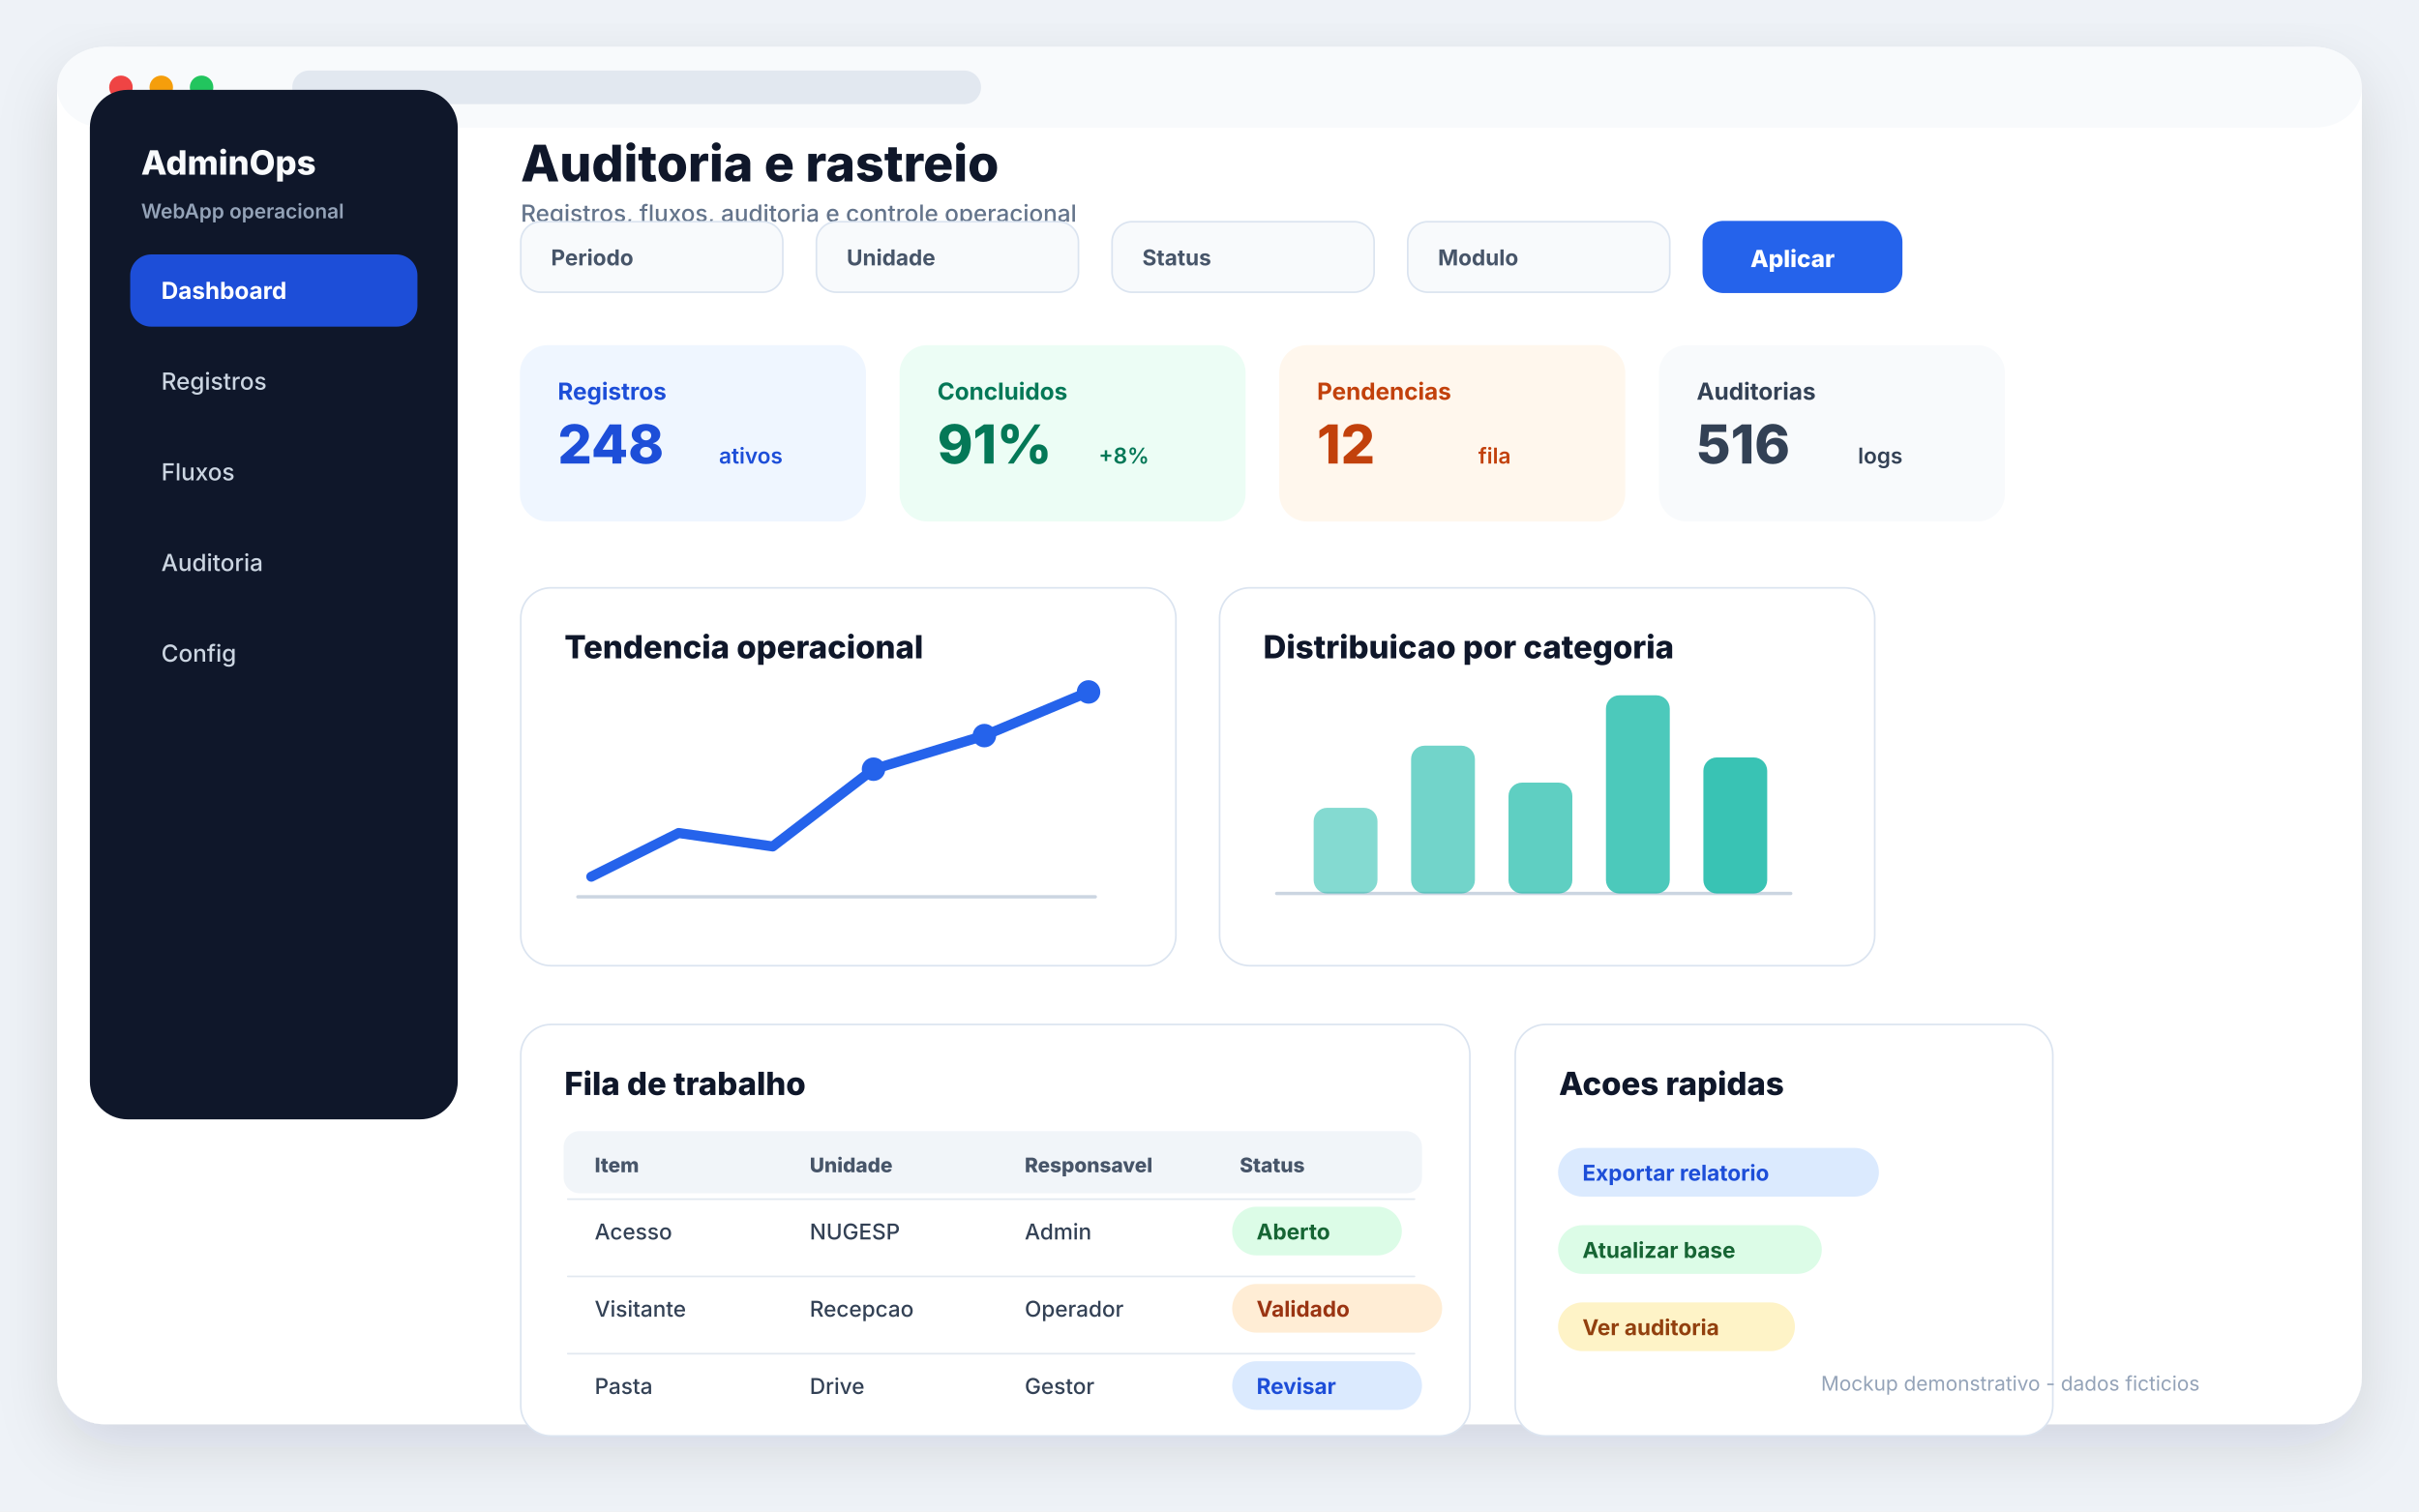
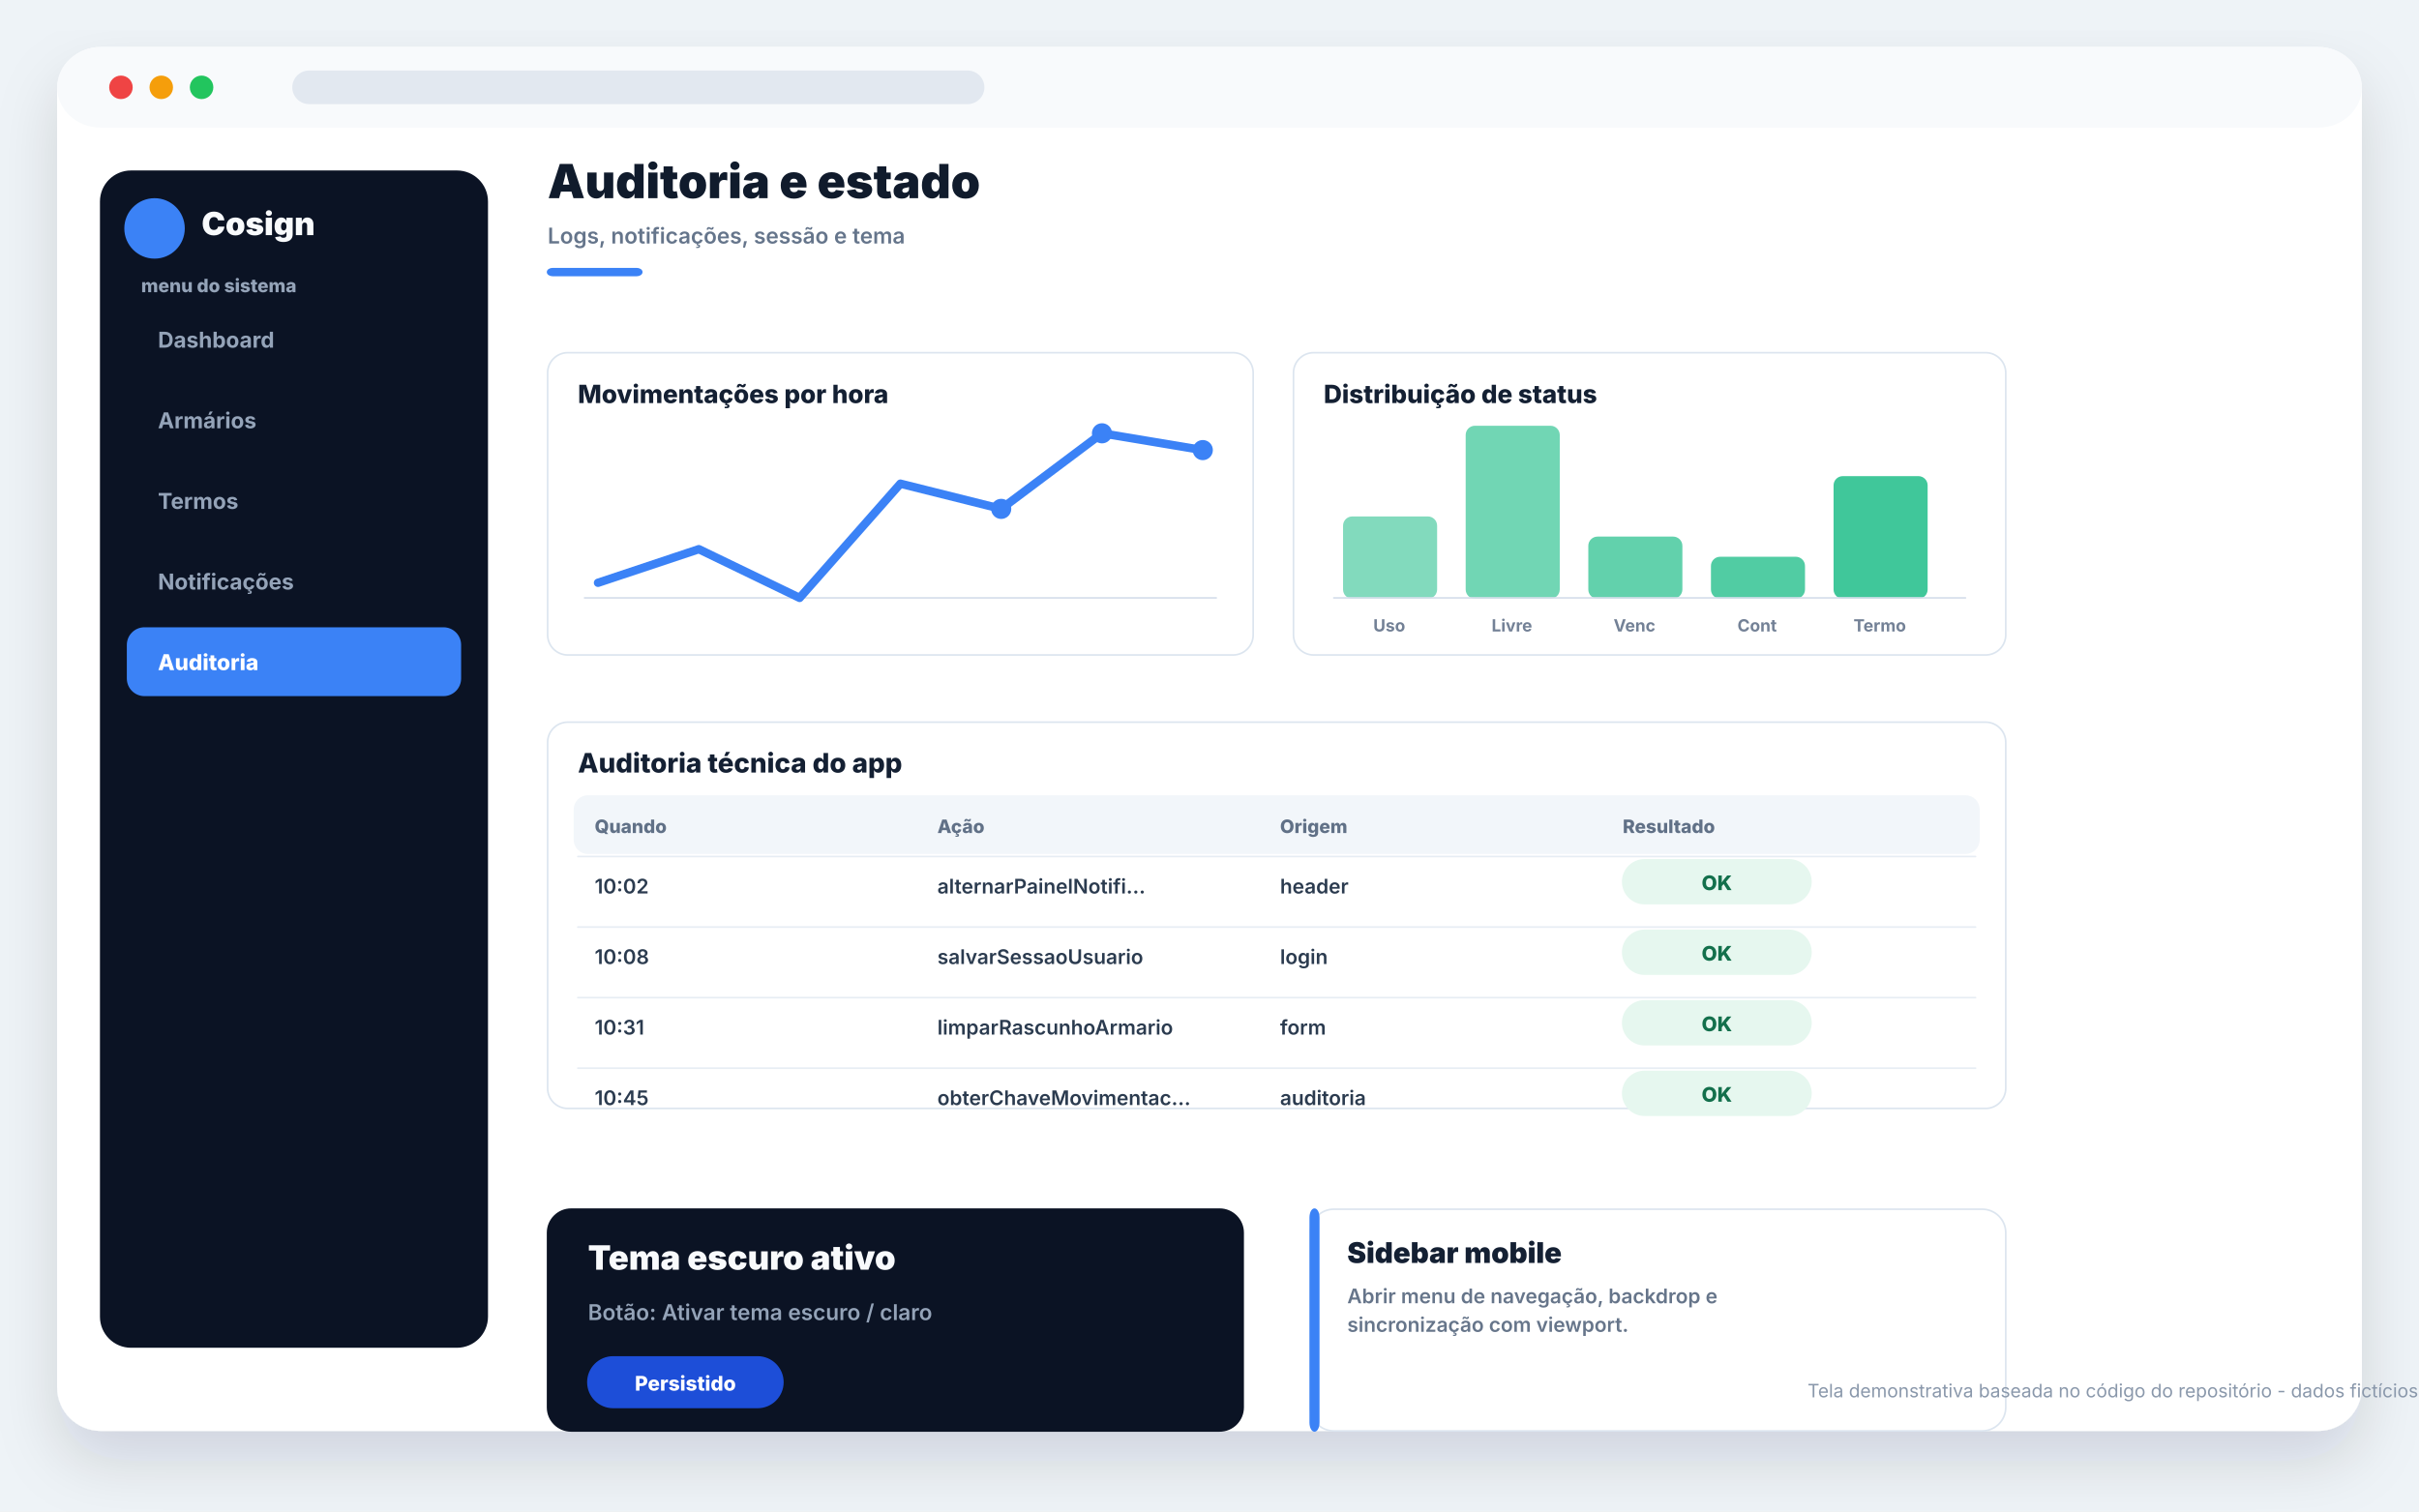
- <svg xmlns="http://www.w3.org/2000/svg" width="1440" height="900" viewBox="0 0 1440 900" role="img" aria-labelledby="title desc">
+ <svg xmlns="http://www.w3.org/2000/svg" width="1440" height="900" viewBox="0 0 1440 900" role="img">
  <defs>
-     <filter id="shadow" x="-20%" y="-20%" width="140%" height="140%">
-       <feDropShadow dx="0" dy="14" stdDeviation="18" flood-color="#0f172a" flood-opacity=".12" />
+     <filter id="shadow" x="-15%" y="-15%" width="130%" height="130%">
+       <feDropShadow dx="0" dy="18" stdDeviation="18" flood-color="#0f172a" flood-opacity=".13" />
    </filter>
+     <style>.ui{font-family:Inter,Segoe UI,Arial,sans-serif;letter-spacing:0}</style>
  </defs>
-   <rect width="1440" height="900" fill="#eef2f7" />
-   <rect x="34" y="28" width="1372" height="820" rx="28" fill="#ffffff" filter="url(#shadow)" />
-   <rect x="34" y="28" width="1372" height="48" rx="28" fill="#f8fafc" />
+   <rect width="1440" height="900" fill="#eef3f7" />
+   <rect x="34" y="28" width="1372" height="824" rx="26" fill="#ffffff" filter="url(#shadow)" />
+   <rect x="34" y="28" width="1372" height="48" rx="26" fill="#f8fafc" />
  <circle cx="72" cy="52" r="7" fill="#ef4444" />
  <circle cx="96" cy="52" r="7" fill="#f59e0b" />
  <circle cx="120" cy="52" r="7" fill="#22c55e" />
-   <rect x="174" y="42" width="410" height="20" rx="10" fill="#e2e8f0" />
-   <rect x="54" y="54" width="218" height="612" rx="22" fill="#0f172a" stroke="#0f172a" />
-   <text x="84" y="104" font-family="Inter, Segoe UI, Arial, sans-serif" font-size="20" font-weight="800" fill="#f8fafc">AdminOps</text>
-   <text x="84" y="130" font-family="Inter, Segoe UI, Arial, sans-serif" font-size="12" font-weight="600" fill="#94a3b8">WebApp operacional</text>
-   <rect x="78" y="152" width="170" height="42" rx="12" fill="#1d4ed8" stroke="#1d4ed8" />
-   <text x="96" y="178" font-family="Inter, Segoe UI, Arial, sans-serif" font-size="14" font-weight="650" fill="#ffffff">Dashboard</text>
-   <text x="96" y="232" font-family="Inter, Segoe UI, Arial, sans-serif" font-size="14" font-weight="500" fill="#cbd5e1">Registros</text>
-   <text x="96" y="286" font-family="Inter, Segoe UI, Arial, sans-serif" font-size="14" font-weight="500" fill="#cbd5e1">Fluxos</text>
-   <text x="96" y="340" font-family="Inter, Segoe UI, Arial, sans-serif" font-size="14" font-weight="500" fill="#cbd5e1">Auditoria</text>
-   <text x="96" y="394" font-family="Inter, Segoe UI, Arial, sans-serif" font-size="14" font-weight="500" fill="#cbd5e1">Config</text>
-   <text x="310" y="108" font-family="Inter, Segoe UI, Arial, sans-serif" font-size="30" font-weight="800" fill="#0f172a">Auditoria e rastreio</text>
-   <text x="310" y="132" font-family="Inter, Segoe UI, Arial, sans-serif" font-size="14" font-weight="500" fill="#64748b">Registros, fluxos, auditoria e controle operacional</text>
-   <rect x="310" y="132" width="156" height="42" rx="12" fill="#f8fafc" stroke="#dbe4f0" />
-   <text x="328" y="158" font-family="Inter, Segoe UI, Arial, sans-serif" font-size="13" font-weight="650" fill="#475569">Periodo</text>
-   <rect x="486" y="132" width="156" height="42" rx="12" fill="#f8fafc" stroke="#dbe4f0" />
-   <text x="504" y="158" font-family="Inter, Segoe UI, Arial, sans-serif" font-size="13" font-weight="650" fill="#475569">Unidade</text>
-   <rect x="662" y="132" width="156" height="42" rx="12" fill="#f8fafc" stroke="#dbe4f0" />
-   <text x="680" y="158" font-family="Inter, Segoe UI, Arial, sans-serif" font-size="13" font-weight="650" fill="#475569">Status</text>
-   <rect x="838" y="132" width="156" height="42" rx="12" fill="#f8fafc" stroke="#dbe4f0" />
-   <text x="856" y="158" font-family="Inter, Segoe UI, Arial, sans-serif" font-size="13" font-weight="650" fill="#475569">Modulo</text>
-   <rect x="1014" y="132" width="118" height="42" rx="12" fill="#2563eb" stroke="#2563eb" />
-   <text x="1042" y="159" font-family="Inter, Segoe UI, Arial, sans-serif" font-size="14" font-weight="800" fill="#fff">Aplicar</text>
-   <rect x="310" y="206" width="205" height="104" rx="16" fill="#eff6ff" stroke="#eff6ff" />
-   <text x="332" y="238" font-family="Inter, Segoe UI, Arial, sans-serif" font-size="14" font-weight="700" fill="#1d4ed8">Registros</text>
-   <text x="332" y="276" font-family="Inter, Segoe UI, Arial, sans-serif" font-size="32" font-weight="800" fill="#1d4ed8">248</text>
-   <text x="428" y="276" font-family="Inter, Segoe UI, Arial, sans-serif" font-size="13" font-weight="600" fill="#1d4ed8">ativos</text>
-   <rect x="536" y="206" width="205" height="104" rx="16" fill="#ecfdf5" stroke="#ecfdf5" />
-   <text x="558" y="238" font-family="Inter, Segoe UI, Arial, sans-serif" font-size="14" font-weight="700" fill="#047857">Concluidos</text>
-   <text x="558" y="276" font-family="Inter, Segoe UI, Arial, sans-serif" font-size="32" font-weight="800" fill="#047857">91%</text>
-   <text x="654" y="276" font-family="Inter, Segoe UI, Arial, sans-serif" font-size="13" font-weight="600" fill="#047857">+8%</text>
-   <rect x="762" y="206" width="205" height="104" rx="16" fill="#fff7ed" stroke="#fff7ed" />
-   <text x="784" y="238" font-family="Inter, Segoe UI, Arial, sans-serif" font-size="14" font-weight="700" fill="#c2410c">Pendencias</text>
-   <text x="784" y="276" font-family="Inter, Segoe UI, Arial, sans-serif" font-size="32" font-weight="800" fill="#c2410c">12</text>
-   <text x="880" y="276" font-family="Inter, Segoe UI, Arial, sans-serif" font-size="13" font-weight="600" fill="#c2410c">fila</text>
-   <rect x="988" y="206" width="205" height="104" rx="16" fill="#f8fafc" stroke="#f8fafc" />
-   <text x="1010" y="238" font-family="Inter, Segoe UI, Arial, sans-serif" font-size="14" font-weight="700" fill="#334155">Auditorias</text>
-   <text x="1010" y="276" font-family="Inter, Segoe UI, Arial, sans-serif" font-size="32" font-weight="800" fill="#334155">516</text>
-   <text x="1106" y="276" font-family="Inter, Segoe UI, Arial, sans-serif" font-size="13" font-weight="600" fill="#334155">logs</text>
-   <rect x="310" y="350" width="390" height="225" rx="18" fill="#ffffff" stroke="#dbe4f0" />
-   <text x="336" y="392" font-family="Inter, Segoe UI, Arial, sans-serif" font-size="19" font-weight="800" fill="#0f172a">Tendencia operacional</text>
-   <line x1="344" y1="534" x2="652" y2="534" stroke="#cbd5e1" stroke-width="2" stroke-linecap="round" />
-   <polyline points="352,522 404,496 460,504 520,458 586,438 648,412" fill="none" stroke="#2563eb" stroke-width="6" stroke-linecap="round" stroke-linejoin="round" />
-   <circle cx="520" cy="458" r="7" fill="#2563eb" />
-   <circle cx="586" cy="438" r="7" fill="#2563eb" />
-   <circle cx="648" cy="412" r="7" fill="#2563eb" />
-   <rect x="726" y="350" width="390" height="225" rx="18" fill="#ffffff" stroke="#dbe4f0" />
-   <text x="752" y="392" font-family="Inter, Segoe UI, Arial, sans-serif" font-size="19" font-weight="800" fill="#0f172a">Distribuicao por categoria</text>
-   <line x1="760" y1="532" x2="1066" y2="532" stroke="#cbd5e1" stroke-width="2" stroke-linecap="round" />
-   <rect x="782" y="481" width="38" height="51" rx="8" fill="#14b8a6" opacity="0.52" />
-   <rect x="840" y="444" width="38" height="88" rx="8" fill="#14b8a6" opacity="0.60" />
-   <rect x="898" y="466" width="38" height="66" rx="8" fill="#14b8a6" opacity="0.68" />
-   <rect x="956" y="414" width="38" height="118" rx="8" fill="#14b8a6" opacity="0.76" />
-   <rect x="1014" y="451" width="38" height="81" rx="8" fill="#14b8a6" opacity="0.84" />
-   <rect x="310" y="610" width="565" height="245" rx="18" fill="#ffffff" stroke="#dbe4f0" />
-   <text x="336" y="652" font-family="Inter, Segoe UI, Arial, sans-serif" font-size="19" font-weight="800" fill="#0f172a">Fila de trabalho</text>
-   <rect x="336" y="674" width="510" height="36" rx="9" fill="#f1f5f9" stroke="#f1f5f9" />
-   <text x="354" y="698" font-family="Inter, Segoe UI, Arial, sans-serif" font-size="12" font-weight="800" fill="#475569">Item</text>
-   <text x="482" y="698" font-family="Inter, Segoe UI, Arial, sans-serif" font-size="12" font-weight="800" fill="#475569">Unidade</text>
-   <text x="610" y="698" font-family="Inter, Segoe UI, Arial, sans-serif" font-size="12" font-weight="800" fill="#475569">Responsavel</text>
-   <text x="738" y="698" font-family="Inter, Segoe UI, Arial, sans-serif" font-size="12" font-weight="800" fill="#475569">Status</text>
-   <line x1="338" y1="714" x2="842" y2="714" stroke="#e2e8f0" stroke-width="1" stroke-linecap="round" />
-   <text x="354" y="738" font-family="Inter, Segoe UI, Arial, sans-serif" font-size="13" font-weight="550" fill="#334155">Acesso</text>
-   <text x="482" y="738" font-family="Inter, Segoe UI, Arial, sans-serif" font-size="13" font-weight="550" fill="#334155">NUGESP</text>
-   <text x="610" y="738" font-family="Inter, Segoe UI, Arial, sans-serif" font-size="13" font-weight="550" fill="#334155">Admin</text>
-   <rect x="734" y="719" width="100" height="28" rx="14" fill="#dcfce7" stroke="#dcfce7" />
-   <text x="748" y="738" font-family="Inter, Segoe UI, Arial, sans-serif" font-size="13" font-weight="700" fill="#166534">Aberto</text>
-   <line x1="338" y1="760" x2="842" y2="760" stroke="#e2e8f0" stroke-width="1" stroke-linecap="round" />
-   <text x="354" y="784" font-family="Inter, Segoe UI, Arial, sans-serif" font-size="13" font-weight="550" fill="#334155">Visitante</text>
-   <text x="482" y="784" font-family="Inter, Segoe UI, Arial, sans-serif" font-size="13" font-weight="550" fill="#334155">Recepcao</text>
-   <text x="610" y="784" font-family="Inter, Segoe UI, Arial, sans-serif" font-size="13" font-weight="550" fill="#334155">Operador</text>
-   <rect x="734" y="765" width="124" height="28" rx="14" fill="#ffedd5" stroke="#ffedd5" />
-   <text x="748" y="784" font-family="Inter, Segoe UI, Arial, sans-serif" font-size="13" font-weight="700" fill="#9a3412">Validado</text>
-   <line x1="338" y1="806" x2="842" y2="806" stroke="#e2e8f0" stroke-width="1" stroke-linecap="round" />
-   <text x="354" y="830" font-family="Inter, Segoe UI, Arial, sans-serif" font-size="13" font-weight="550" fill="#334155">Pasta</text>
-   <text x="482" y="830" font-family="Inter, Segoe UI, Arial, sans-serif" font-size="13" font-weight="550" fill="#334155">Drive</text>
-   <text x="610" y="830" font-family="Inter, Segoe UI, Arial, sans-serif" font-size="13" font-weight="550" fill="#334155">Gestor</text>
-   <rect x="734" y="811" width="112" height="28" rx="14" fill="#dbeafe" stroke="#dbeafe" />
-   <text x="748" y="830" font-family="Inter, Segoe UI, Arial, sans-serif" font-size="13" font-weight="700" fill="#1d4ed8">Revisar</text>
-   <rect x="902" y="610" width="320" height="245" rx="18" fill="#ffffff" stroke="#dbe4f0" />
-   <text x="928" y="652" font-family="Inter, Segoe UI, Arial, sans-serif" font-size="19" font-weight="800" fill="#0f172a">Acoes rapidas</text>
-   <rect x="928" y="684" width="190" height="28" rx="14" fill="#dbeafe" stroke="#dbeafe" />
-   <text x="942" y="703" font-family="Inter, Segoe UI, Arial, sans-serif" font-size="13" font-weight="700" fill="#1d4ed8">Exportar relatorio</text>
-   <rect x="928" y="730" width="156" height="28" rx="14" fill="#dcfce7" stroke="#dcfce7" />
-   <text x="942" y="749" font-family="Inter, Segoe UI, Arial, sans-serif" font-size="13" font-weight="700" fill="#166534">Atualizar base</text>
-   <rect x="928" y="776" width="140" height="28" rx="14" fill="#fef3c7" stroke="#fef3c7" />
-   <text x="942" y="795" font-family="Inter, Segoe UI, Arial, sans-serif" font-size="13" font-weight="700" fill="#92400e">Ver auditoria</text>
-   <text x="1084" y="828" font-family="Inter, Segoe UI, Arial, sans-serif" font-size="12" fill="#94a3b8">Mockup demonstrativo - dados ficticios</text>
+   <rect x="174" y="42" width="412" height="20" rx="10" fill="#e2e8f0" />
+   <rect x="60" y="102" width="230" height="700" rx="18" fill="#0b1324" stroke="#0b1324" />
+   <circle cx="92" cy="136" r="18" fill="#3B82F6" stroke="none" stroke-width="1" />
+   <text x="120" y="140" class="ui" font-size="19" font-weight="850" fill="#f8fafc">Cosign</text>
+   <text x="84" y="174" class="ui" font-size="11" font-weight="800" fill="#94a3b8">menu do sistema</text>
+   <text x="94" y="207" class="ui" font-size="13" font-weight="650" fill="#94a3b8">Dashboard</text>
+   <text x="94" y="255" class="ui" font-size="13" font-weight="650" fill="#94a3b8">Armários</text>
+   <text x="94" y="303" class="ui" font-size="13" font-weight="650" fill="#94a3b8">Termos</text>
+   <text x="94" y="351" class="ui" font-size="13" font-weight="650" fill="#94a3b8">Notificações</text>
+   <rect x="76" y="374" width="198" height="40" rx="10" fill="#3B82F6" stroke="#3B82F6" />
+   <text x="94" y="399" class="ui" font-size="13" font-weight="800" fill="#ffffff">Auditoria</text>
+   <text x="326" y="118" class="ui" font-size="28" font-weight="850" fill="#101b2c">Auditoria e estado</text>
+   <text x="326" y="145" class="ui" font-size="13" font-weight="600" fill="#65758b">Logs, notificações, sessão e tema</text>
+   <rect x="326" y="160" width="56" height="4" rx="3" fill="#3B82F6" stroke="#3B82F6" />
+   <rect x="326" y="210" width="420" height="180" rx="12" fill="#ffffff" stroke="#dce5ef" />
+   <text x="344" y="240" class="ui" font-size="15" font-weight="800" fill="#142033">Movimentações por hora</text>
+   <line x1="348" y1="356" x2="724" y2="356" stroke="#d6dfeb" stroke-width="1" stroke-linecap="round" />
+   <polyline points="356,347 416,327 476,356 536,288 596,303 656,258 716,268" fill="none" stroke="#3B82F6" stroke-width="5" stroke-linecap="round" stroke-linejoin="round" />
+   <circle cx="596" cy="303" r="6" fill="#3B82F6" stroke="none" stroke-width="1" />
+   <circle cx="656" cy="258" r="6" fill="#3B82F6" stroke="none" stroke-width="1" />
+   <circle cx="716" cy="268" r="6" fill="#3B82F6" stroke="none" stroke-width="1" />
+   <rect x="770" y="210" width="424" height="180" rx="12" fill="#ffffff" stroke="#dce5ef" />
+   <text x="788" y="240" class="ui" font-size="15" font-weight="800" fill="#142033">Distribuição de status</text>
+   <rect x="800" y="308" width="55" height="48" rx="5" fill="#10B981" stroke="#10B981" opacity="0.52" />
+   <text x="827" y="376" class="ui" font-size="10" font-weight="700" fill="#738196" text-anchor="middle">Uso</text>
+   <rect x="873" y="254" width="55" height="102" rx="5" fill="#10B981" stroke="#10B981" opacity="0.59" />
+   <text x="900" y="376" class="ui" font-size="10" font-weight="700" fill="#738196" text-anchor="middle">Livre</text>
+   <rect x="946" y="320" width="55" height="36" rx="5" fill="#10B981" stroke="#10B981" opacity="0.66" />
+   <text x="973" y="376" class="ui" font-size="10" font-weight="700" fill="#738196" text-anchor="middle">Venc</text>
+   <rect x="1019" y="332" width="55" height="24" rx="5" fill="#10B981" stroke="#10B981" opacity="0.73" />
+   <text x="1046" y="376" class="ui" font-size="10" font-weight="700" fill="#738196" text-anchor="middle">Cont</text>
+   <rect x="1092" y="284" width="55" height="72" rx="5" fill="#10B981" stroke="#10B981" opacity="0.8" />
+   <text x="1119" y="376" class="ui" font-size="10" font-weight="700" fill="#738196" text-anchor="middle">Termo</text>
+   <line x1="794" y1="356" x2="1170" y2="356" stroke="#d6dfeb" stroke-width="1" stroke-linecap="round" />
+   <rect x="326" y="430" width="868" height="230" rx="12" fill="#ffffff" stroke="#dce5ef" />
+   <text x="344" y="460" class="ui" font-size="16" font-weight="800" fill="#142033">Auditoria técnica do app</text>
+   <rect x="342" y="474" width="836" height="34" rx="8" fill="#f2f6fa" stroke="#f2f6fa" />
+   <text x="354" y="496" class="ui" font-size="11" font-weight="800" fill="#617187">Quando</text>
+   <text x="558" y="496" class="ui" font-size="11" font-weight="800" fill="#617187">Ação</text>
+   <text x="762" y="496" class="ui" font-size="11" font-weight="800" fill="#617187">Origem</text>
+   <text x="966" y="496" class="ui" font-size="11" font-weight="800" fill="#617187">Resultado</text>
+   <line x1="344" y1="510" x2="1176" y2="510" stroke="#e7edf4" stroke-width="1" stroke-linecap="round" />
+   <text x="354" y="532" class="ui" font-size="12" font-weight="600" fill="#2b3b4f">10:02</text>
+   <text x="558" y="532" class="ui" font-size="12" font-weight="600" fill="#2b3b4f">alternarPainelNotifi…</text>
+   <text x="762" y="532" class="ui" font-size="12" font-weight="600" fill="#2b3b4f">header</text>
+   <rect x="966" y="512" width="112" height="26" rx="13" fill="#e6f7ef" stroke="#e6f7ef" />
+   <text x="1022" y="530" class="ui" font-size="12" font-weight="800" fill="#13704c" text-anchor="middle">OK</text>
+   <line x1="344" y1="552" x2="1176" y2="552" stroke="#e7edf4" stroke-width="1" stroke-linecap="round" />
+   <text x="354" y="574" class="ui" font-size="12" font-weight="600" fill="#2b3b4f">10:08</text>
+   <text x="558" y="574" class="ui" font-size="12" font-weight="600" fill="#2b3b4f">salvarSessaoUsuario</text>
+   <text x="762" y="574" class="ui" font-size="12" font-weight="600" fill="#2b3b4f">login</text>
+   <rect x="966" y="554" width="112" height="26" rx="13" fill="#e6f7ef" stroke="#e6f7ef" />
+   <text x="1022" y="572" class="ui" font-size="12" font-weight="800" fill="#13704c" text-anchor="middle">OK</text>
+   <line x1="344" y1="594" x2="1176" y2="594" stroke="#e7edf4" stroke-width="1" stroke-linecap="round" />
+   <text x="354" y="616" class="ui" font-size="12" font-weight="600" fill="#2b3b4f">10:31</text>
+   <text x="558" y="616" class="ui" font-size="12" font-weight="600" fill="#2b3b4f">limparRascunhoArmario</text>
+   <text x="762" y="616" class="ui" font-size="12" font-weight="600" fill="#2b3b4f">form</text>
+   <rect x="966" y="596" width="112" height="26" rx="13" fill="#e6f7ef" stroke="#e6f7ef" />
+   <text x="1022" y="614" class="ui" font-size="12" font-weight="800" fill="#13704c" text-anchor="middle">OK</text>
+   <line x1="344" y1="636" x2="1176" y2="636" stroke="#e7edf4" stroke-width="1" stroke-linecap="round" />
+   <text x="354" y="658" class="ui" font-size="12" font-weight="600" fill="#2b3b4f">10:45</text>
+   <text x="558" y="658" class="ui" font-size="12" font-weight="600" fill="#2b3b4f">obterChaveMovimentac…</text>
+   <text x="762" y="658" class="ui" font-size="12" font-weight="600" fill="#2b3b4f">auditoria</text>
+   <rect x="966" y="638" width="112" height="26" rx="13" fill="#e6f7ef" stroke="#e6f7ef" />
+   <text x="1022" y="656" class="ui" font-size="12" font-weight="800" fill="#13704c" text-anchor="middle">OK</text>
+   <rect x="326" y="720" width="414" height="132" rx="14" fill="#0b1324" stroke="#0b1324" />
+   <text x="350" y="756" class="ui" font-size="20" font-weight="850" fill="#f8fafc">Tema escuro ativo</text>
+   <text x="350" y="786" class="ui" font-size="13" font-weight="600" fill="#94a3b8">Botão: Ativar tema escuro / claro</text>
+   <rect x="350" y="808" width="116" height="30" rx="15" fill="#1D4ED8" stroke="#1D4ED8" />
+   <text x="408" y="828" class="ui" font-size="12" font-weight="800" fill="#ffffff" text-anchor="middle">Persistido</text>
+   <rect x="780" y="720" width="414" height="132" rx="14" fill="#ffffff" stroke="#dce5ef" />
+   <rect x="780" y="720" width="5" height="132" rx="5" fill="#3B82F6" stroke="#3B82F6" />
+   <text x="802" y="752" class="ui" font-size="17" font-weight="850" fill="#142033">Sidebar mobile</text>
+   <text x="802" y="776" class="ui" font-size="12" font-weight="600" fill="#66758a">Abrir menu de navegação, backdrop e</text>
+   <text x="802" y="793" class="ui" font-size="12" font-weight="600" fill="#66758a">sincronização com viewport.</text>
+   <text x="1076" y="832" class="ui" font-size="11" fill="#8a98ab">Tela demonstrativa baseada no código do repositório - dados fictícios</text>
</svg>
